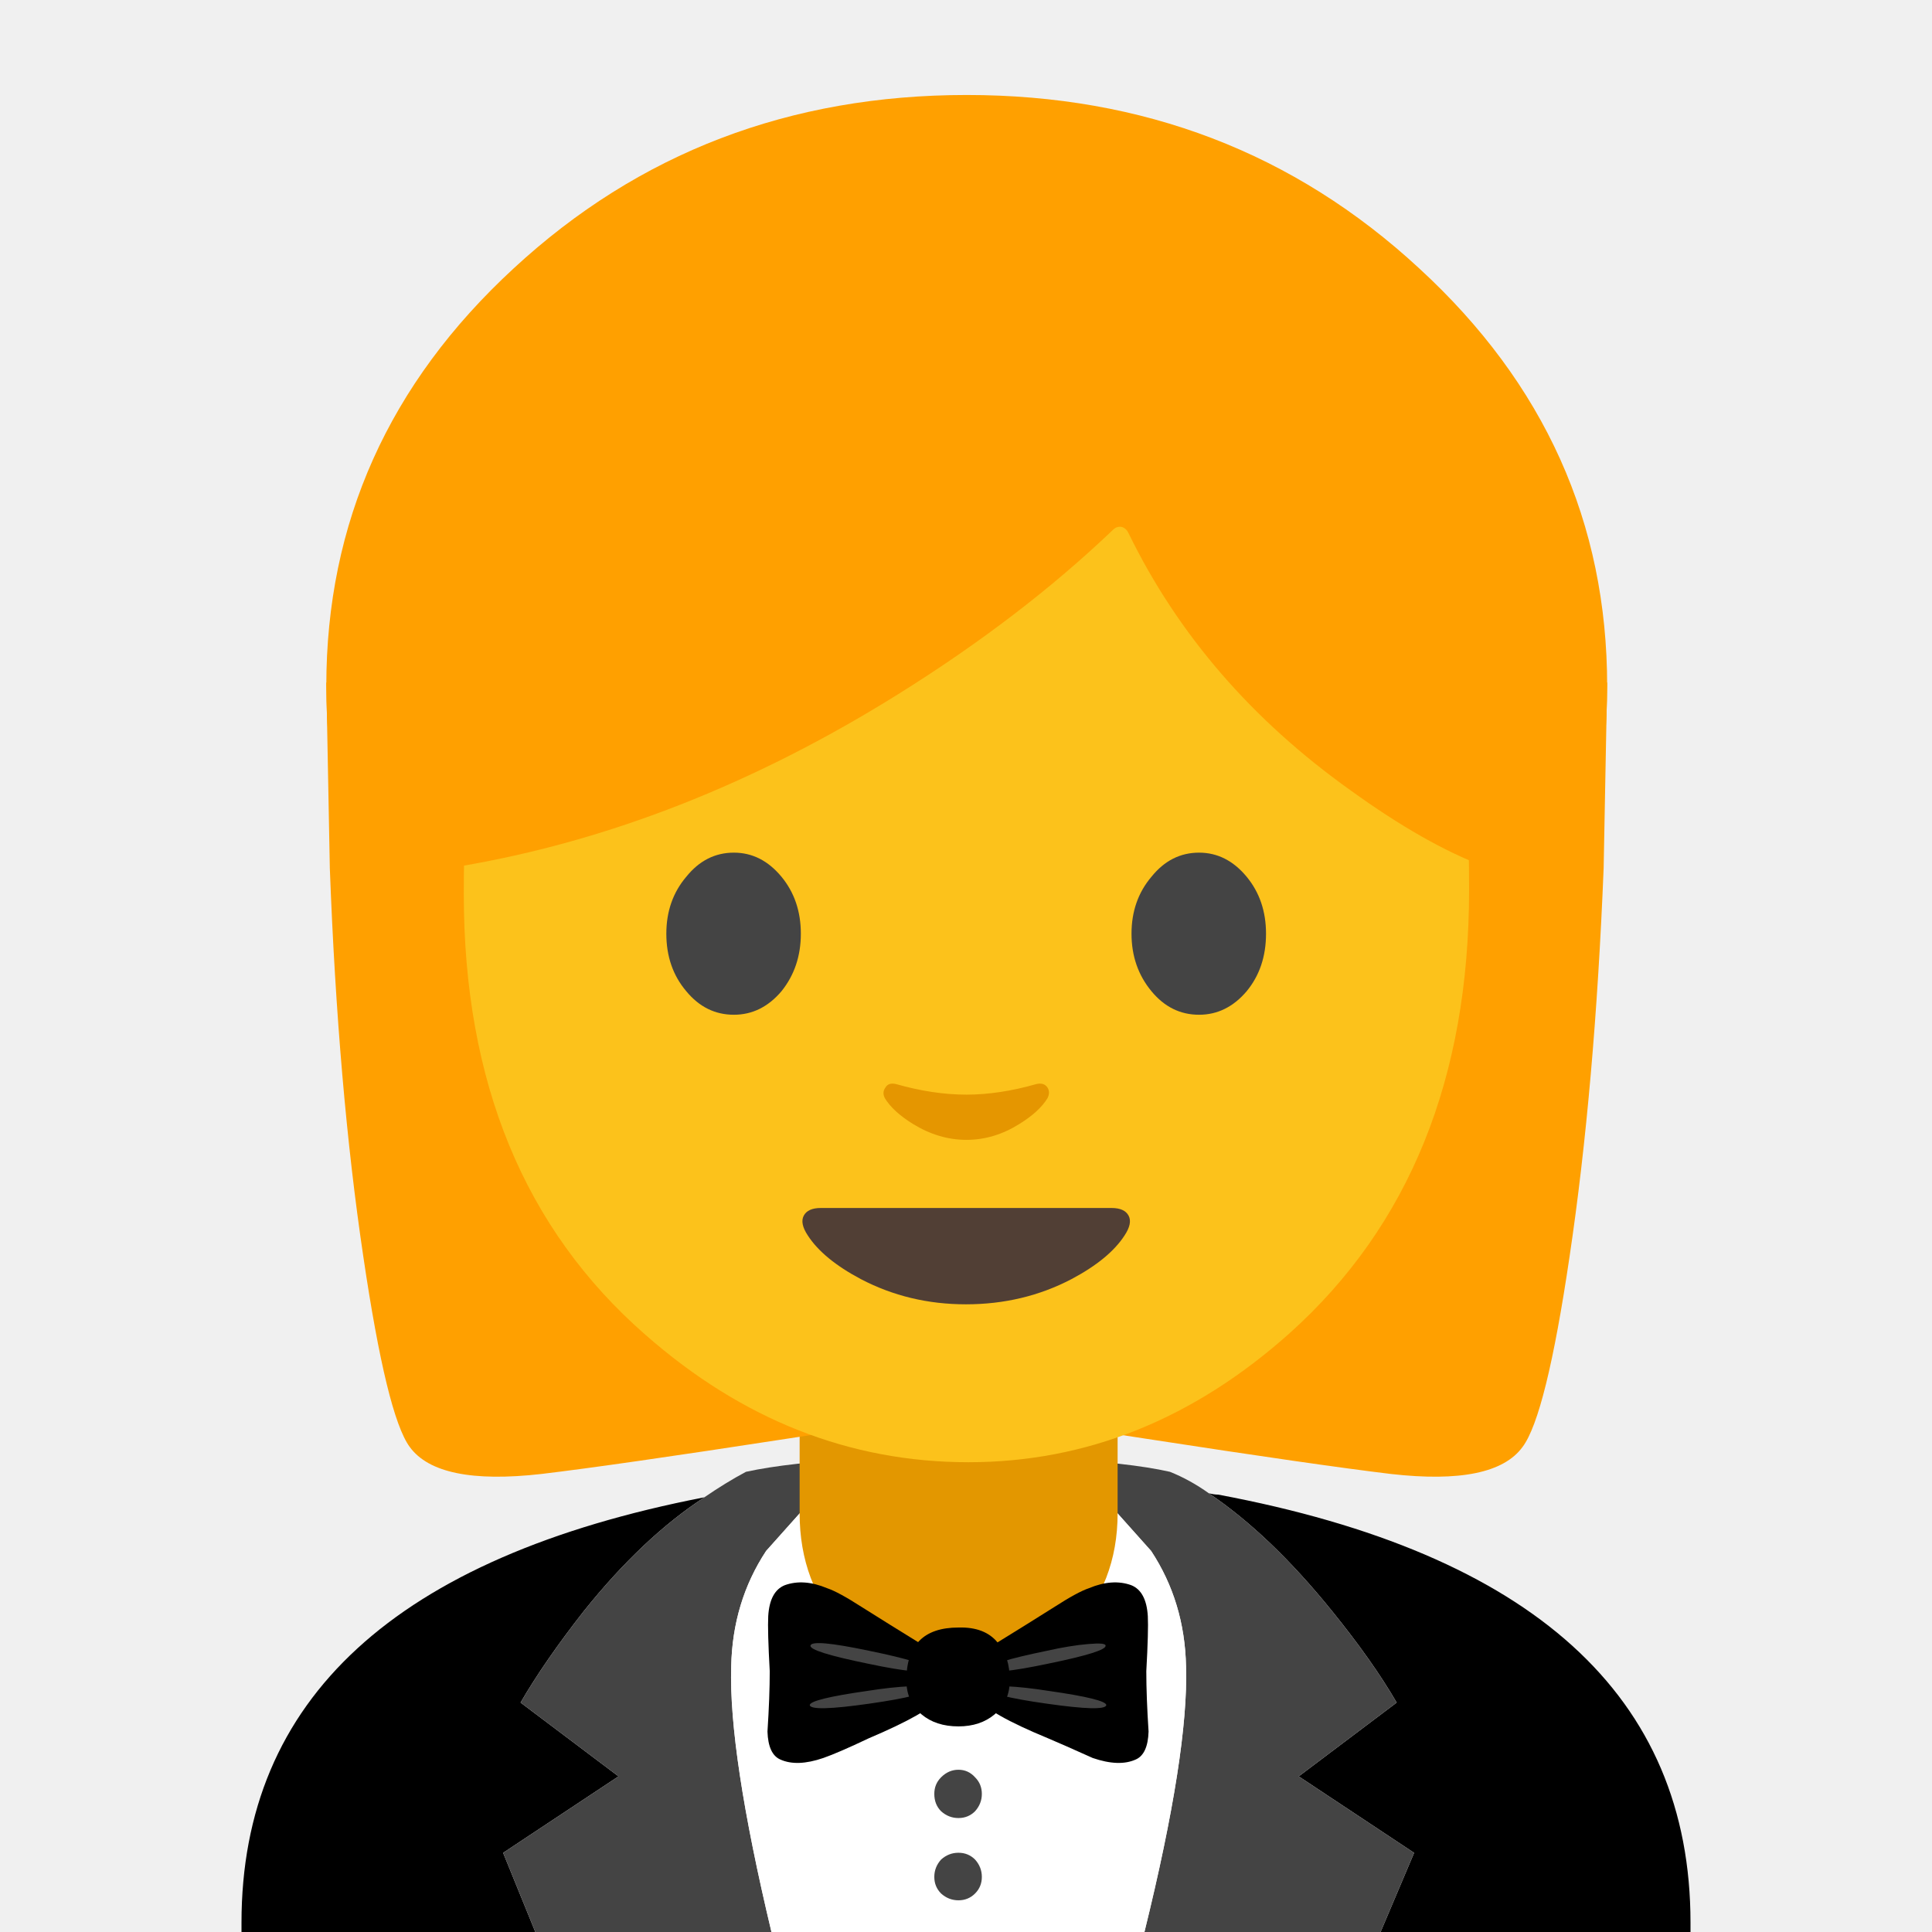
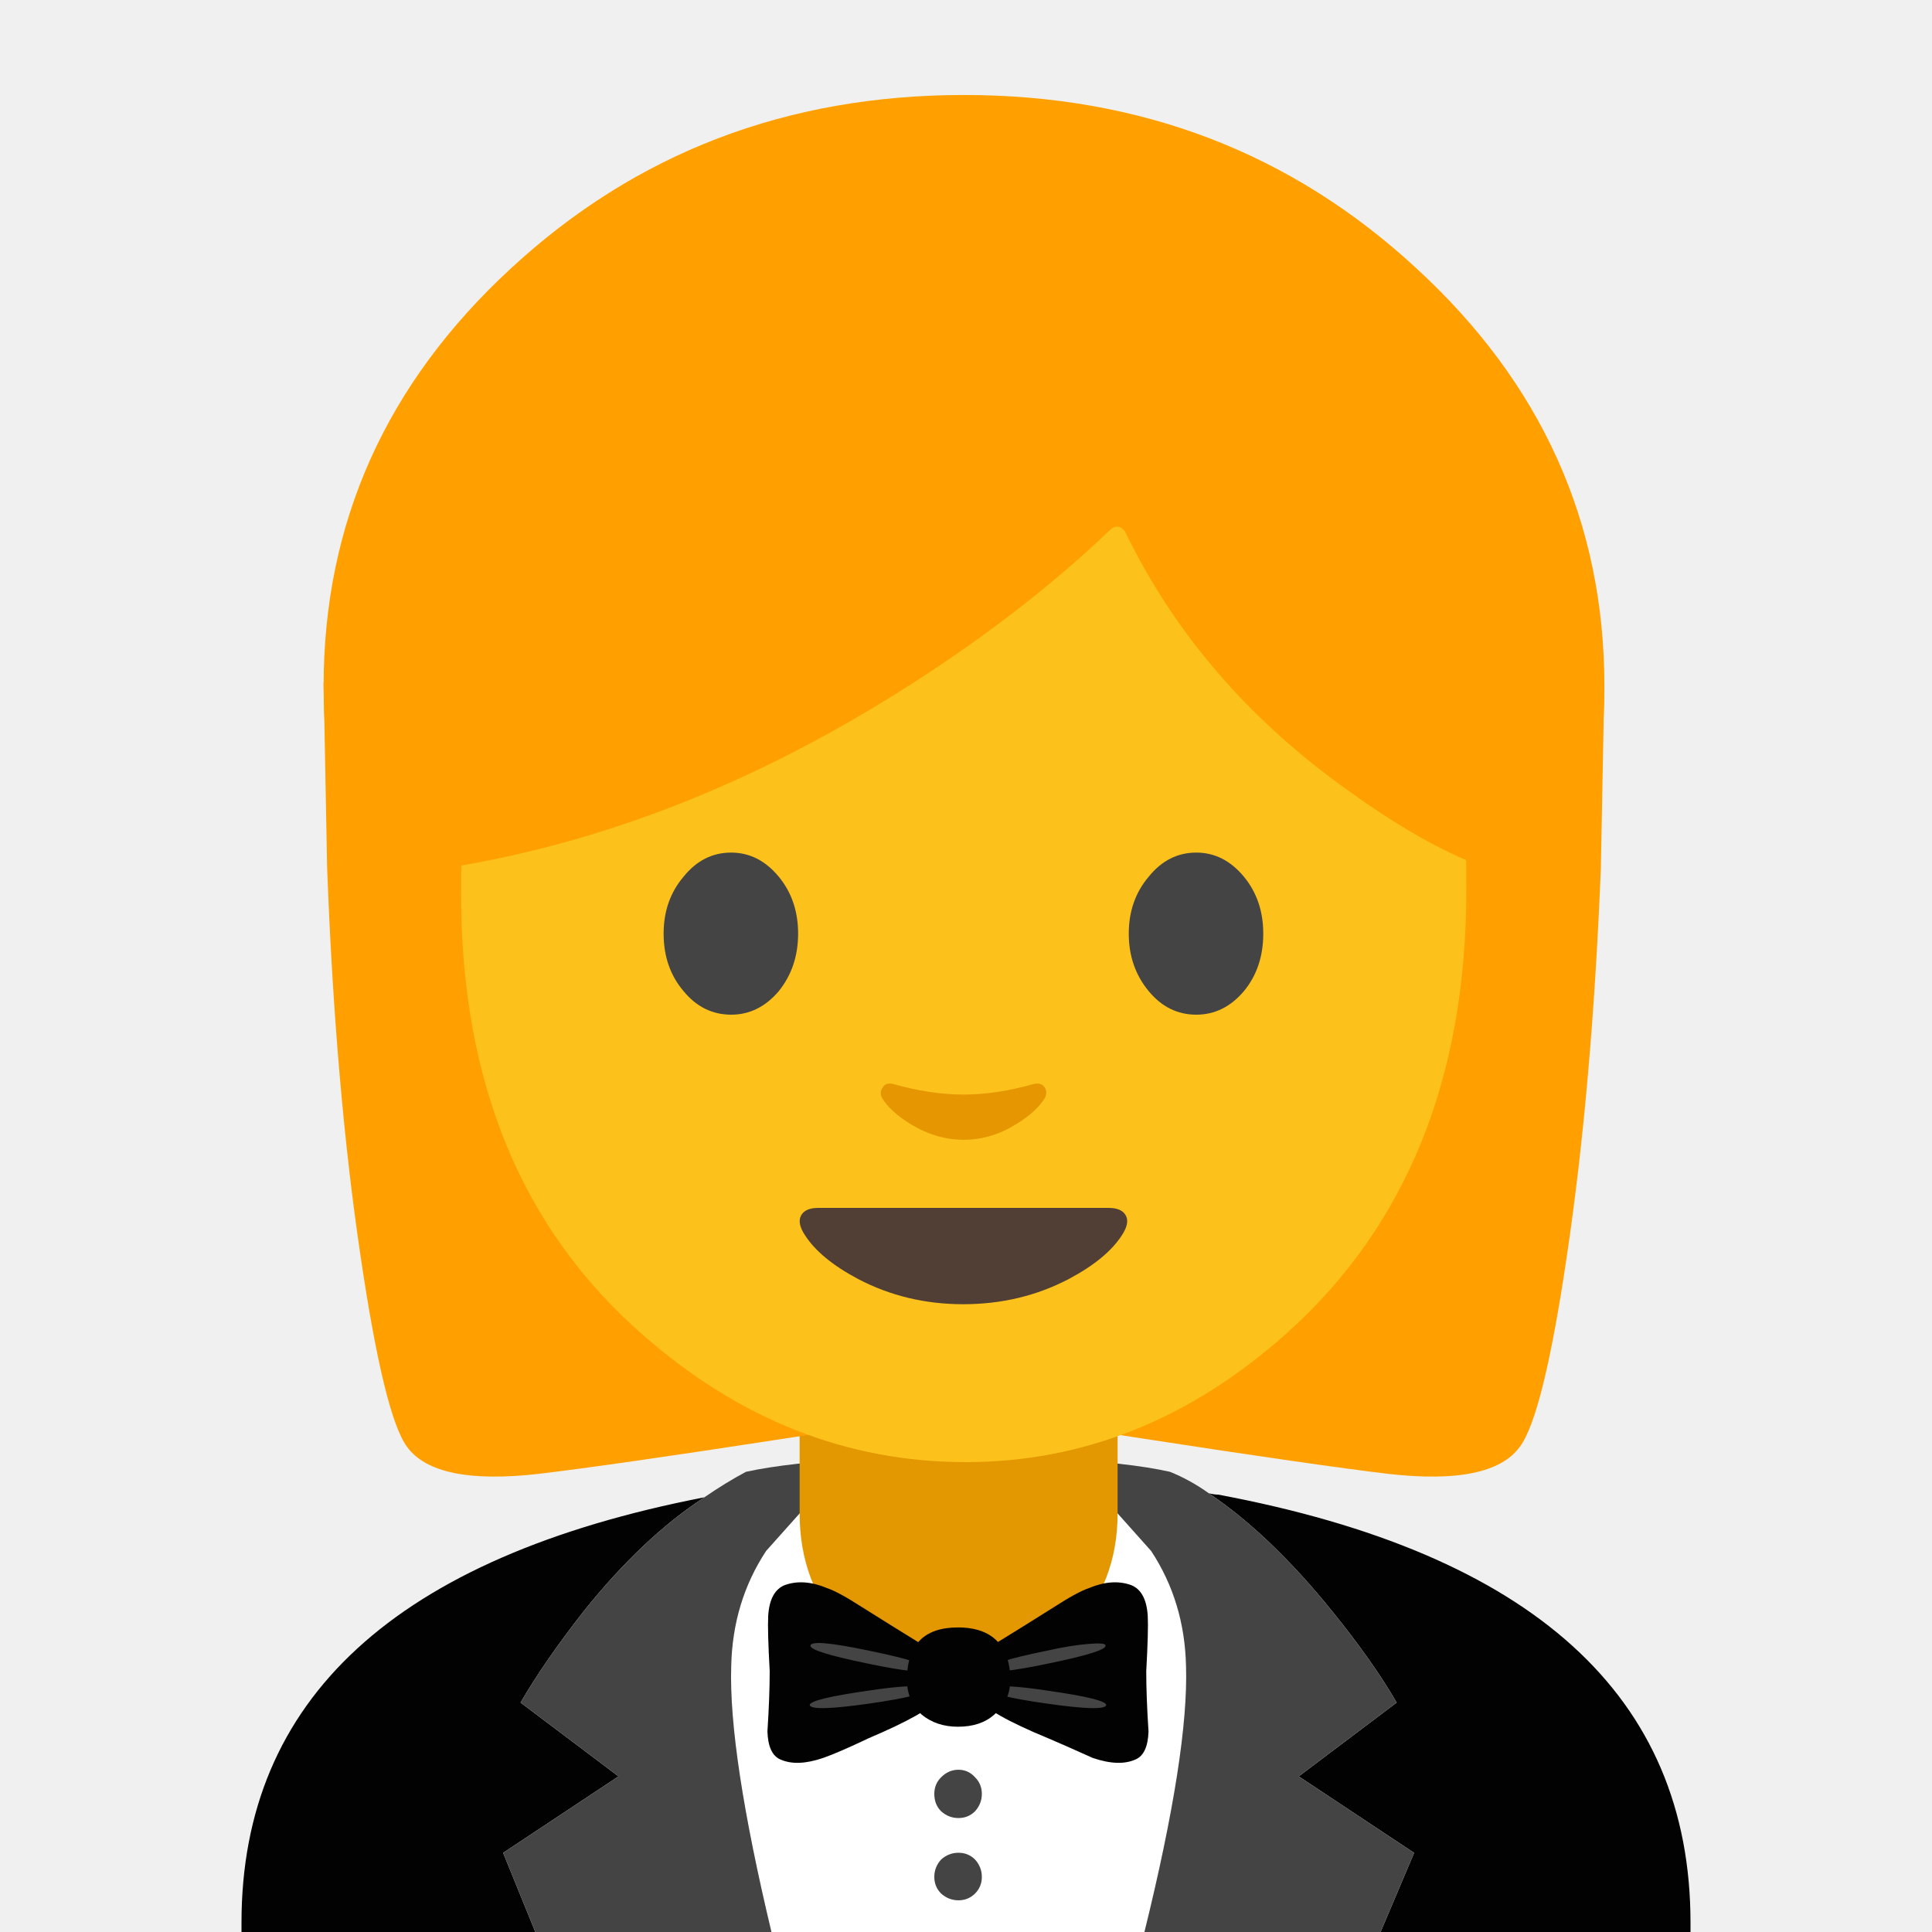
<svg xmlns="http://www.w3.org/2000/svg" xmlns:xlink="http://www.w3.org/1999/xlink" version="1.1" preserveAspectRatio="none" x="0px" y="0px" width="72px" height="72px" viewBox="0 0 72 72">
  <defs>
    <g id="Layer1_0_MEMBER_0_MEMBER_0_MEMBER_0_FILL">
-       <path fill="#000000" stroke="none" d=" M 63 72 L 63 71.65 Q 63 59 45.4 55.7 45.25 55.7 45.05 55.65 47.35 57.2 49.65 60.05 51.15 61.9 52.05 63.45 L 48.4 66.2 52.7 69.05 51.45 72 63 72 M 21.75 60.05 Q 23.95 57.3 26.25 55.8 9 59.15 9 71.65 L 9 72 19.95 72 18.75 69.05 23.05 66.2 19.4 63.45 Q 20.3 61.9 21.75 60.05 Z" />
+       <path fill="#020202" stroke="none" d=" M 63 72 L 63 71.65 Q 63 59 45.4 55.7 45.25 55.7 45.05 55.65 47.35 57.2 49.65 60.05 51.15 61.9 52.05 63.45 L 48.4 66.2 52.7 69.05 51.45 72 63 72 M 21.75 60.05 Q 23.95 57.3 26.25 55.8 9 59.15 9 71.65 L 9 72 19.95 72 18.75 69.05 23.05 66.2 19.4 63.45 Q 20.3 61.9 21.75 60.05 Z" />
+       <path fill="#FFFFFF" stroke="none" d=" M 29.8 56.4 L 28.55 57.8 Q 27.3 59.7 27.25 62.1 27.15 65.3 28.75 72 L 42.65 72 Q 44.3 65.3 44.2 62.1 44.15 59.7 42.9 57.8 L 41.65 56.4 35.7 55.25 29.8 56.4 Z" />
      <path fill="#444444" stroke="none" d=" M 39.1 54.35 Q 36.75 54.2 35.7 54.25 34.7 54.2 32.3 54.35 29.4 54.5 27.8 54.85 27.05 55.25 26.25 55.8 23.95 57.3 21.75 60.05 20.3 61.9 19.4 63.45 L 23.05 66.2 18.75 69.05 19.95 72 28.75 72 Q 27.15 65.3 27.25 62.1 27.3 59.7 28.55 57.8 L 29.8 56.4 35.7 55.25 41.65 56.4 42.9 57.8 Q 44.15 59.7 44.2 62.1 44.3 65.3 42.65 72 L 51.45 72 52.7 69.05 48.4 66.2 52.05 63.45 Q 51.15 61.9 49.65 60.05 47.35 57.2 45.05 55.65 44.35 55.15 43.6 54.85 42.05 54.5 39.1 54.35 Z" />
-       <path fill="#FFFFFF" stroke="none" d=" M 29.8 56.4 L 28.55 57.8 Q 27.3 59.7 27.25 62.1 27.15 65.3 28.75 72 L 42.65 72 Q 44.3 65.3 44.2 62.1 44.15 59.7 42.9 57.8 L 41.65 56.4 35.7 55.25 29.8 56.4 Z" />
    </g>
    <g id="Layer1_0_MEMBER_0_MEMBER_0_MEMBER_0_MEMBER_0_FILL">
      <path fill="#E39700" stroke="none" d=" M 35.7 62.6 Q 38.25 62.6 39.95 60.8 41.65 59 41.65 56.4 L 41.65 51.15 29.8 51.15 29.8 56.4 Q 29.8 59 31.45 60.8 33.15 62.6 35.7 62.6 Z" />
    </g>
    <g id="Layer1_0_MEMBER_0_MEMBER_0_MEMBER_0_MEMBER_1_MEMBER_0_FILL">
      <path fill="#FFA000" stroke="none" d=" M 118.2 71.6 L 118.5 55.8 65 53.6 9.5 55.8 9.8 71.6 Q 10.5 90.25 12.65 104.65 14.65 118.2 16.6 120.85 19 124.15 27.8 123.15 34.1 122.4 48.7 120.15 58.15 118.65 63.5 118.65 L 64.45 118.65 Q 69.8 118.65 79.25 120.15 93.85 122.4 100.1 123.15 108.9 124.15 111.3 120.85 113.3 118.2 115.3 104.65 117.45 90.25 118.2 71.6 Z" />
    </g>
    <g id="Layer1_0_MEMBER_0_MEMBER_0_MEMBER_0_MEMBER_1_MEMBER_1_FILL">
      <path fill="#FFA000" stroke="none" d=" M 102.5 91.65 Q 118.5 76.9 118.5 56.1 118.5 35.25 102.5 20.55 86.55 5.8 64 5.8 41.4 5.8 25.45 20.55 9.5 35.25 9.5 56.1 9.5 76.9 25.45 91.65 41.45 106.4 64 106.4 86.55 106.4 102.5 91.65 Z" />
    </g>
    <g id="Layer1_0_MEMBER_0_MEMBER_0_MEMBER_0_MEMBER_1_MEMBER_2_FILL">
      <path fill="#FCC21B" stroke="none" d=" M 106.75 73.45 Q 106.75 44.75 97.85 30.85 87.7 14.9 64.15 14.9 40.6 14.9 30.25 31 21.2 45.15 21.2 73.8 21.2 97.8 36.65 111.3 49 122.15 64.15 122.15 79.2 122.15 91.5 111.15 106.75 97.45 106.75 73.45 Z" />
    </g>
    <g id="Layer1_0_MEMBER_0_MEMBER_0_MEMBER_0_MEMBER_1_MEMBER_3_FILL">
      <path fill="#FFA000" stroke="none" d=" M 108.05 32.25 Q 104.85 25.75 97.8 19.2 83.65 6.15 64.4 6.15 45.2 6.15 31.05 18.9 24 25.3 20.8 31.65 L 20.8 71.45 Q 39.8 68.25 58.15 56.8 68.65 50.25 76.45 42.8 76.75 42.5 77.15 42.55 77.55 42.65 77.75 43.05 84.05 56 96.7 65 103 69.55 108.05 71.45 L 108.05 32.25 Z" />
    </g>
    <g id="Layer1_0_MEMBER_0_MEMBER_0_MEMBER_0_MEMBER_1_MEMBER_4_MEMBER_0_FILL">
      <path fill="#444444" stroke="none" d=" M 40.15 72.35 Q 38.45 74.35 38.45 77.2 38.45 80.1 40.15 82.1 41.8 84.1 44.2 84.1 46.55 84.1 48.25 82.1 49.9 80.05 49.9 77.2 49.9 74.35 48.25 72.35 46.55 70.3 44.2 70.3 41.8 70.3 40.15 72.35 Z" />
    </g>
    <g id="Layer1_0_MEMBER_0_MEMBER_0_MEMBER_0_MEMBER_1_MEMBER_4_MEMBER_1_FILL">
      <path fill="#444444" stroke="none" d=" M 87.85 72.35 Q 86.15 70.3 83.8 70.3 81.4 70.3 79.75 72.35 78.05 74.35 78.05 77.2 78.05 80.05 79.75 82.1 81.4 84.1 83.8 84.1 86.15 84.1 87.85 82.1 89.5 80.1 89.5 77.2 89.5 74.35 87.85 72.35 Z" />
    </g>
    <g id="Layer1_0_MEMBER_0_MEMBER_0_MEMBER_0_MEMBER_1_MEMBER_4_MEMBER_2_FILL">
      <path fill="#513F35" stroke="none" d=" M 63.95 108.75 Q 68.85 108.75 72.95 106.6 76.15 104.9 77.45 102.9 78.15 101.85 77.8 101.2 77.45 100.55 76.35 100.55 L 51.6 100.55 Q 50.5 100.55 50.15 101.2 49.8 101.85 50.5 102.9 51.8 104.9 55 106.6 59.1 108.75 63.95 108.75 Z" />
    </g>
    <g id="Layer1_0_MEMBER_0_MEMBER_0_MEMBER_0_MEMBER_1_MEMBER_4_MEMBER_3_FILL">
      <path fill="#E59600" stroke="none" d=" M 58 90 Q 57.35 89.85 57.1 90.3 56.8 90.7 57.05 91.2 57.75 92.35 59.45 93.4 61.65 94.75 64 94.75 66.35 94.75 68.5 93.4 70.2 92.35 70.9 91.2 71.15 90.7 70.9 90.3 70.6 89.85 69.95 90 66.8 90.9 64 90.9 61.15 90.9 58 90 Z" />
    </g>
    <g id="Layer1_0_MEMBER_0_MEMBER_0_MEMBER_1_MEMBER_0_MEMBER_0_MEMBER_0_FILL">
-       <path fill="#000000" stroke="none" d=" M 75.95 110.55 Q 76.1 107.85 76.05 106.9 75.95 105.25 74.95 104.85 73.7 104.4 72.15 105.05 71.4 105.3 69.85 106.3 68.35 107.25 65.35 109.1 64.6 109.5 64.5 110.6 64.35 111.65 64.8 112.35 65.45 113.35 69.45 115 70.4 115.4 72.4 116.3 74.15 116.9 75.25 116.4 76.05 116.05 76.1 114.55 75.95 112.25 75.95 110.55 Z" />
+       <path fill="#020202" stroke="none" d=" M 75.95 110.55 Q 76.1 107.85 76.05 106.9 75.95 105.25 74.95 104.85 73.7 104.4 72.15 105.05 71.4 105.3 69.85 106.3 68.35 107.25 65.35 109.1 64.6 109.5 64.5 110.6 64.35 111.65 64.8 112.35 65.45 113.35 69.45 115 70.4 115.4 72.4 116.3 74.15 116.9 75.25 116.4 76.05 116.05 76.1 114.55 75.95 112.25 75.95 110.55 Z" />
    </g>
    <g id="Layer1_0_MEMBER_0_MEMBER_0_MEMBER_1_MEMBER_0_MEMBER_0_MEMBER_1_FILL">
      <path fill="#444444" stroke="none" d=" M 73.25 108.85 Q 73.25 108.65 72.1 108.75 70.9 108.85 69.35 109.2 65.45 110 65.55 110.4 65.65 110.85 69.45 110.05 73.35 109.25 73.25 108.85 Z" />
    </g>
    <g id="Layer1_0_MEMBER_0_MEMBER_0_MEMBER_1_MEMBER_0_MEMBER_0_MEMBER_2_FILL">
      <path fill="#444444" stroke="none" d=" M 73.3 112.8 Q 73.3 112.4 69.45 111.85 67.85 111.6 66.7 111.55 65.55 111.5 65.55 111.7 65.45 112.15 69.35 112.7 73.2 113.25 73.3 112.8 Z" />
    </g>
    <g id="Layer1_0_MEMBER_0_MEMBER_0_MEMBER_1_MEMBER_0_MEMBER_1_MEMBER_0_FILL">
-       <path fill="#000000" stroke="none" d=" M 62.5 110.6 Q 62.35 109.5 61.6 109.1 58.6 107.25 57.1 106.3 55.55 105.3 54.8 105.05 53.25 104.4 52 104.85 51 105.25 50.9 106.9 50.85 107.85 51 110.55 51 112.25 50.85 114.55 50.9 116.05 51.7 116.4 52.8 116.9 54.55 116.3 55.55 115.95 57.55 115 61.55 113.3 62.2 112.35 62.6 111.65 62.5 110.6 Z" />
+       <path fill="#020202" stroke="none" d=" M 62.5 110.6 Q 62.35 109.5 61.6 109.1 58.6 107.25 57.1 106.3 55.55 105.3 54.8 105.05 53.25 104.4 52 104.85 51 105.25 50.9 106.9 50.85 107.85 51 110.55 51 112.25 50.85 114.55 50.9 116.05 51.7 116.4 52.8 116.9 54.55 116.3 55.55 115.95 57.55 115 61.55 113.3 62.2 112.35 62.6 111.65 62.5 110.6 Z" />
    </g>
    <g id="Layer1_0_MEMBER_0_MEMBER_0_MEMBER_1_MEMBER_0_MEMBER_1_MEMBER_1_FILL">
      <path fill="#444444" stroke="none" d=" M 57.6 109.2 Q 53.8 108.4 53.7 108.85 53.6 109.25 57.5 110.05 61.3 110.85 61.4 110.4 61.5 110 57.6 109.2 Z" />
    </g>
    <g id="Layer1_0_MEMBER_0_MEMBER_0_MEMBER_1_MEMBER_0_MEMBER_1_MEMBER_2_FILL">
      <path fill="#444444" stroke="none" d=" M 57.5 111.85 Q 53.65 112.4 53.65 112.8 53.75 113.25 57.6 112.7 61.45 112.15 61.45 111.7 61.4 111.5 60.25 111.55 59.1 111.6 57.5 111.85 Z" />
    </g>
    <g id="Layer1_0_MEMBER_0_MEMBER_0_MEMBER_1_MEMBER_1_FILL">
-       <path fill="#000000" stroke="none" d=" M 66.9 111.15 Q 66.9 109.55 66.1 108.65 65.25 107.6 63.5 107.65 60.05 107.65 60.05 111.15 60.05 112.55 61.05 113.4 62 114.2 63.5 114.2 64.95 114.2 65.9 113.4 66.9 112.55 66.9 111.15 Z" />
+       <path fill="#020202" stroke="none" d=" M 37.65 62.6 Q 37.65 61.7 37.2 61.2 36.7 60.65 35.7 60.65 33.8 60.65 33.8 62.6 33.8 63.4 34.35 63.9 34.9 64.35 35.7 64.35 36.55 64.35 37.05 63.9 37.65 63.4 37.65 62.6 Z" />
    </g>
    <g id="Layer1_0_MEMBER_0_MEMBER_1_FILL">
      <path fill="#444444" stroke="none" d=" M 63.5 117.25 Q 62.85 117.25 62.35 117.75 61.9 118.2 61.9 118.85 61.9 119.55 62.35 120 62.85 120.45 63.5 120.45 64.15 120.45 64.6 120 65.05 119.5 65.05 118.85 65.05 118.2 64.6 117.75 64.15 117.25 63.5 117.25 Z" />
    </g>
    <g id="Layer1_0_MEMBER_0_MEMBER_2_FILL">
      <path fill="#444444" stroke="none" d=" M 63.5 122.75 Q 62.85 122.75 62.35 123.2 61.9 123.7 61.9 124.35 61.9 125 62.35 125.45 62.85 125.9 63.5 125.9 64.15 125.9 64.6 125.45 65.05 125 65.05 124.35 65.05 123.7 64.6 123.2 64.15 122.75 63.5 122.75 Z" />
    </g>
  </defs>
  <g id="Layer_1">
    <g transform="matrix( 1, 0, 0, 1, 0,0) ">
      <use xlink:href="#Layer1_0_MEMBER_0_MEMBER_0_MEMBER_0_FILL" />
    </g>
    <g transform="matrix( 1, 0, 0, 1, 0,0) ">
      <use xlink:href="#Layer1_0_MEMBER_0_MEMBER_0_MEMBER_0_MEMBER_0_FILL" />
    </g>
-     <g transform="matrix( 0.4379272, 0, 0, 0.4379272, 8,1) ">
+     <g transform="matrix( 0.4378967, 0, 0, 0.4378967, 7.9,1) ">
      <use xlink:href="#Layer1_0_MEMBER_0_MEMBER_0_MEMBER_0_MEMBER_1_MEMBER_0_FILL" />
    </g>
-     <g transform="matrix( 0.4379272, 0, 0, 0.4379272, 8,1) ">
+     <g transform="matrix( 0.4378967, 0, 0, 0.4378967, 7.9,1) ">
      <use xlink:href="#Layer1_0_MEMBER_0_MEMBER_0_MEMBER_0_MEMBER_1_MEMBER_1_FILL" />
    </g>
-     <g transform="matrix( 0.4379272, 0, 0, 0.4379272, 8,1) ">
+     <g transform="matrix( 0.4378967, 0, 0, 0.4378967, 7.9,1) ">
      <use xlink:href="#Layer1_0_MEMBER_0_MEMBER_0_MEMBER_0_MEMBER_1_MEMBER_2_FILL" />
    </g>
-     <g transform="matrix( 0.4379272, 0, 0, 0.4379272, 8,1) ">
+     <g transform="matrix( 0.4378967, 0, 0, 0.4378967, 7.9,1) ">
      <use xlink:href="#Layer1_0_MEMBER_0_MEMBER_0_MEMBER_0_MEMBER_1_MEMBER_3_FILL" />
    </g>
-     <g transform="matrix( 0.4377747, 0, 0, 0.4377747, 8,1) ">
+     <g transform="matrix( 0.4377441, 0, 0, 0.4377441, 7.9,1) ">
      <use xlink:href="#Layer1_0_MEMBER_0_MEMBER_0_MEMBER_0_MEMBER_1_MEMBER_4_MEMBER_0_FILL" />
    </g>
-     <g transform="matrix( 0.4377747, 0, 0, 0.4377747, 8,1) ">
+     <g transform="matrix( 0.4377441, 0, 0, 0.4377441, 7.9,1) ">
      <use xlink:href="#Layer1_0_MEMBER_0_MEMBER_0_MEMBER_0_MEMBER_1_MEMBER_4_MEMBER_1_FILL" />
    </g>
-     <g transform="matrix( 0.4377747, 0, 0, 0.4377747, 8,1) ">
+     <g transform="matrix( 0.4377441, 0, 0, 0.4377441, 7.9,1) ">
      <use xlink:href="#Layer1_0_MEMBER_0_MEMBER_0_MEMBER_0_MEMBER_1_MEMBER_4_MEMBER_2_FILL" />
    </g>
-     <g transform="matrix( 0.4377747, 0, 0, 0.4377747, 8,1) ">
+     <g transform="matrix( 0.4377441, 0, 0, 0.4377441, 7.9,1) ">
      <use xlink:href="#Layer1_0_MEMBER_0_MEMBER_0_MEMBER_0_MEMBER_1_MEMBER_4_MEMBER_3_FILL" />
    </g>
-     <g transform="matrix( 0.5624695, 0, 0, 0.5624695, 0,0.1) ">
+     <g transform="matrix( 0.562439, 0, 0, 0.562439, 0,0.1) ">
      <use xlink:href="#Layer1_0_MEMBER_0_MEMBER_0_MEMBER_1_MEMBER_0_MEMBER_0_MEMBER_0_FILL" />
    </g>
-     <g transform="matrix( 0.5624695, 0, 0, 0.5624695, 0,0.1) ">
+     <g transform="matrix( 0.562439, 0, 0, 0.562439, 0,0.1) ">
      <use xlink:href="#Layer1_0_MEMBER_0_MEMBER_0_MEMBER_1_MEMBER_0_MEMBER_0_MEMBER_1_FILL" />
    </g>
-     <g transform="matrix( 0.5624695, 0, 0, 0.5624695, 0,0.1) ">
+     <g transform="matrix( 0.562439, 0, 0, 0.562439, 0,0.1) ">
      <use xlink:href="#Layer1_0_MEMBER_0_MEMBER_0_MEMBER_1_MEMBER_0_MEMBER_0_MEMBER_2_FILL" />
    </g>
-     <g transform="matrix( 0.5624695, 0, 0, 0.5624695, 0,0.1) ">
+     <g transform="matrix( 0.562439, 0, 0, 0.562439, 0,0.1) ">
      <use xlink:href="#Layer1_0_MEMBER_0_MEMBER_0_MEMBER_1_MEMBER_0_MEMBER_1_MEMBER_0_FILL" />
    </g>
-     <g transform="matrix( 0.5624695, 0, 0, 0.5624695, 0,0.1) ">
+     <g transform="matrix( 0.562439, 0, 0, 0.562439, 0,0.1) ">
      <use xlink:href="#Layer1_0_MEMBER_0_MEMBER_0_MEMBER_1_MEMBER_0_MEMBER_1_MEMBER_1_FILL" />
    </g>
-     <g transform="matrix( 0.5624695, 0, 0, 0.5624695, 0,0.1) ">
+     <g transform="matrix( 0.562439, 0, 0, 0.562439, 0,0.1) ">
      <use xlink:href="#Layer1_0_MEMBER_0_MEMBER_0_MEMBER_1_MEMBER_0_MEMBER_1_MEMBER_2_FILL" />
    </g>
-     <g transform="matrix( 0.5625, 0, 0, 0.5625, 0,0.1) ">
+     <g transform="matrix( 1, 0, 0, 1, 0,0) ">
      <use xlink:href="#Layer1_0_MEMBER_0_MEMBER_0_MEMBER_1_MEMBER_1_FILL" />
    </g>
    <g transform="matrix( 0.5625, 0, 0, 0.5625, 0,0) ">
      <use xlink:href="#Layer1_0_MEMBER_0_MEMBER_1_FILL" />
    </g>
    <g transform="matrix( 0.5625, 0, 0, 0.5625, 0,0) ">
      <use xlink:href="#Layer1_0_MEMBER_0_MEMBER_2_FILL" />
    </g>
  </g>
  <g id="Camada_1" />
</svg>
